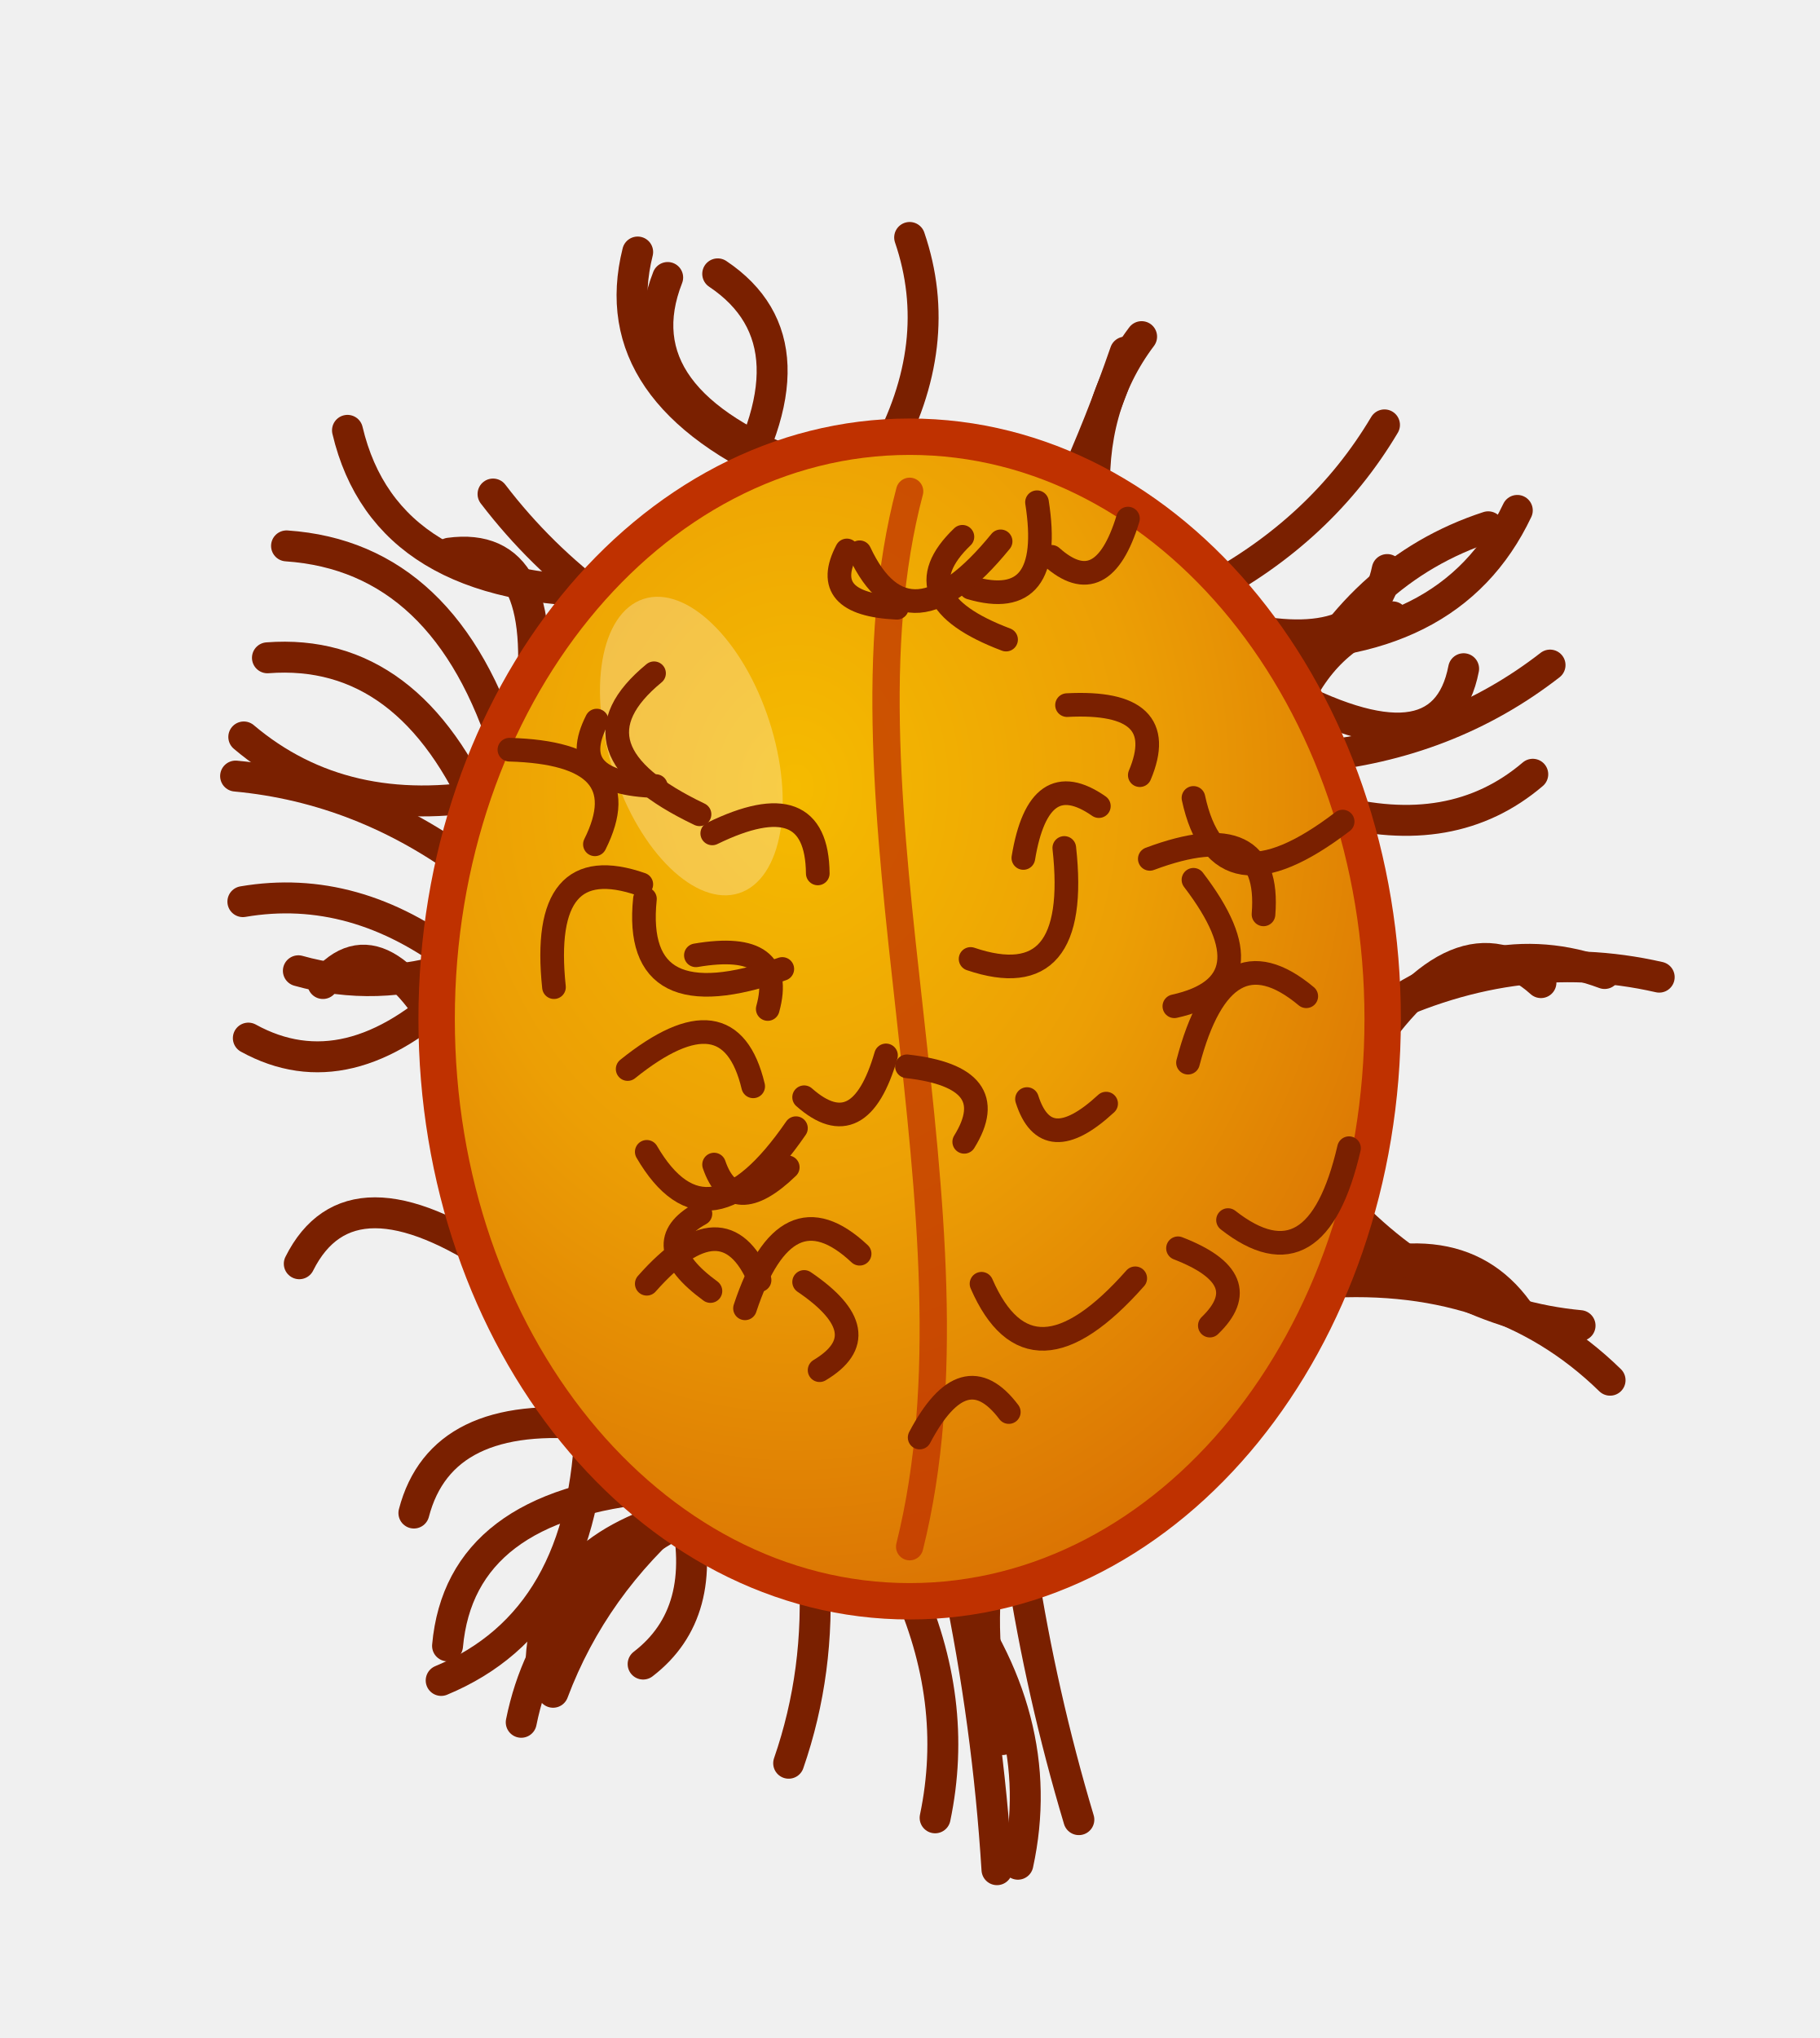
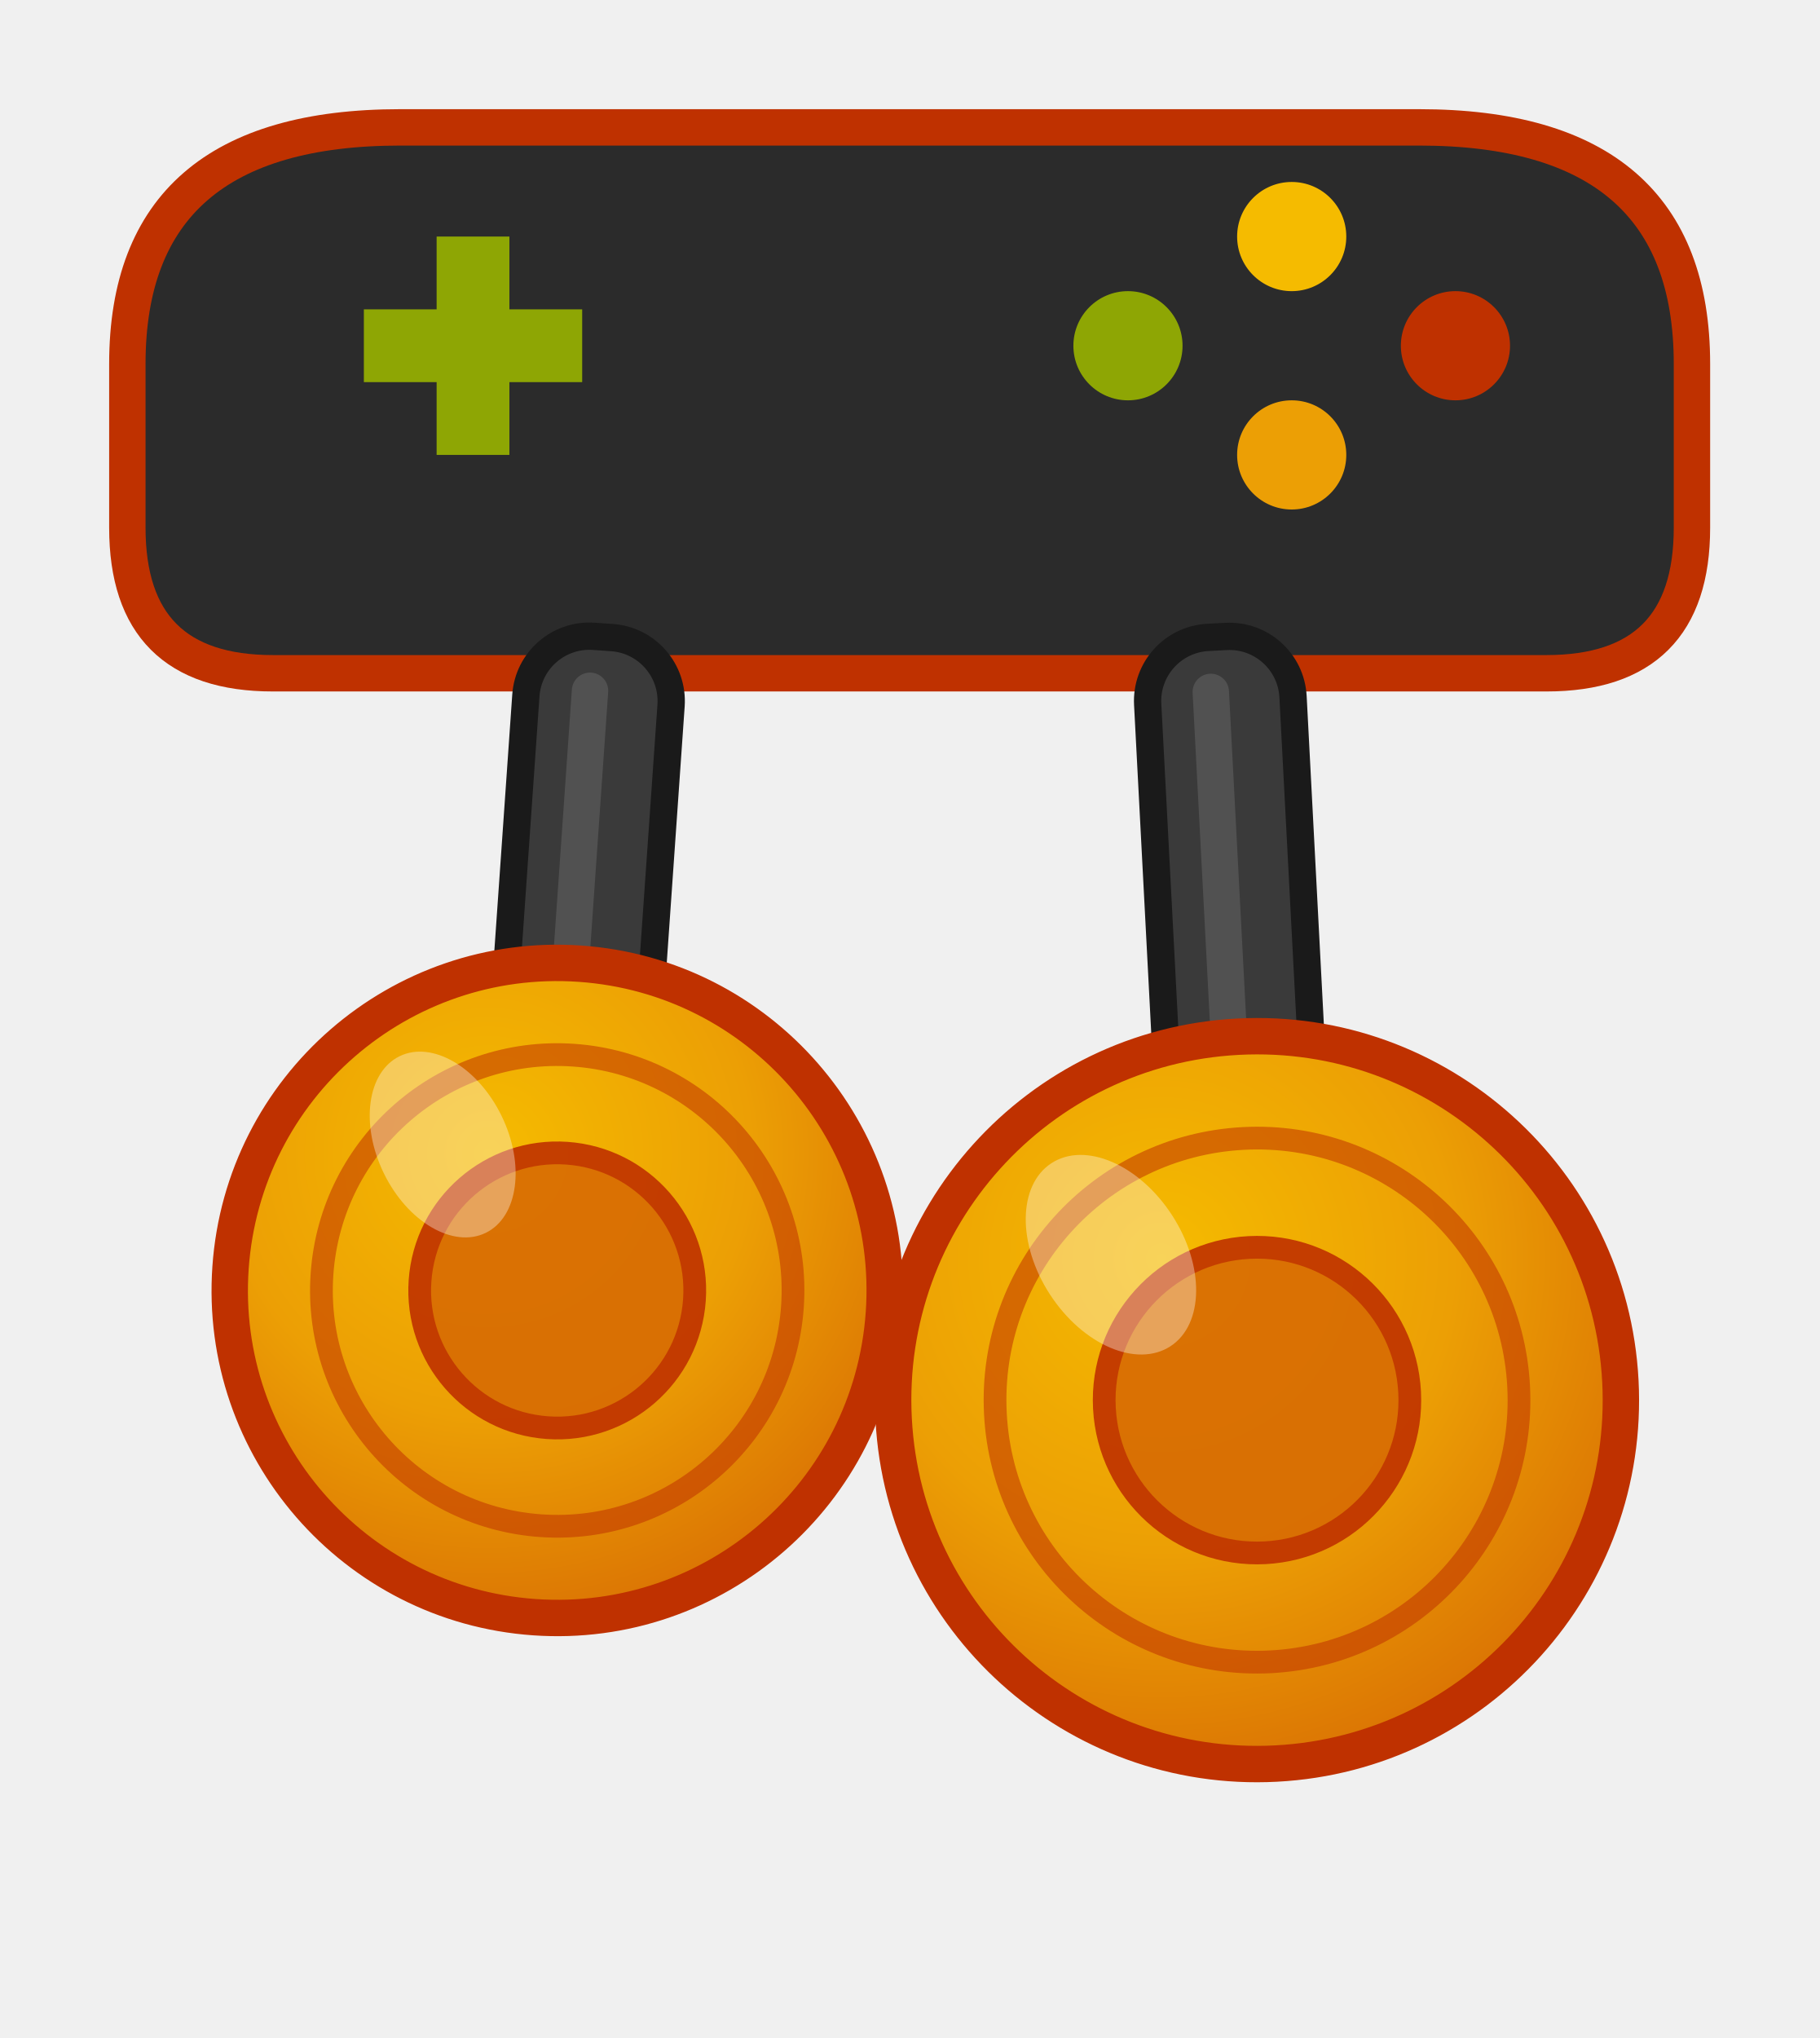
<svg xmlns="http://www.w3.org/2000/svg" viewBox="0 0 200 224" role="img" aria-label="GlaGla Jeux">
  <defs>
-     <radialGradient id="skin" cx="38%" cy="30%" r="80%">
+     <radialGradient id="capA" cx="38%" cy="30%" r="80%">
      <stop offset="0" stop-color="#F5BB00" />
-       <stop offset=".45" stop-color="#EC9F05" />
+       <stop offset=".5" stop-color="#EC9F05" />
+       <stop offset="1" stop-color="#D76A03" />
+     </radialGradient>
+     <radialGradient id="capB" cx="38%" cy="30%" r="80%">
+       <stop offset="0" stop-color="#F5BB00" />
+       <stop offset=".5" stop-color="#EC9F05" />
      <stop offset="1" stop-color="#D76A03" />
    </radialGradient>
  </defs>
-   <g fill="none" stroke="#7A2000" stroke-width="3.4" stroke-linecap="round">
-     <path d="M150.0 112.0 Q166.2 103.7 182.4 107.4" />
-     <path d="M112.3 172.1 Q114.5 186.3 118.6 200.0" />
-     <path d="M76.1 166.5 Q60.3 174.4 57.3 189.3" />
-     <path d="M51.8 95.5 Q39.9 86.6 25.9 85.3" />
-     <path d="M120.4 55.4 Q119.7 44.7 125.5 37.0" />
-     <path d="M86.9 52.2 Q66.2 43.3 70.1 27.7" />
-     <path d="M79.8 55.3 Q90.4 37.8 78.9 30.1" />
-     <path d="M117.6 54.0 Q121.0 46.5 123.7 38.7" />
-     <path d="M144.3 83.2 Q159.2 81.8 170.4 73.1" />
-     <path d="M55.8 83.0 Q49.1 61.2 31.5 60.0" />
-     <path d="M65.3 156.6 Q48.5 154.8 45.5 166.3" />
-     <path d="M75.3 165.9 Q78.0 177.3 70.7 182.9" />
-     <path d="M55.0 138.9 Q38.5 127.7 32.9 138.9" />
-     <path d="M53.2 90.1 Q45.1 71.1 29.4 72.3" />
-     <path d="M146.6 134.3 Q154.9 140.1 164.3 142.6" />
-     <path d="M50.1 108.6 Q38.2 120.1 27.3 114.1" />
-     <path d="M142.0 78.4 Q145.5 69.9 153.1 67.8" />
-     <path d="M72.1 163.5 Q50.6 165.4 49.2 180.9" />
-     <path d="M50.2 106.2 Q41.3 109.1 32.8 106.7" />
-     <path d="M89.5 172.6 Q90.2 183.7 86.7 193.8" />
-     <path d="M75.2 165.8 Q65.2 174.3 60.8 186.0" />
-     <path d="M105.3 173.7 Q108.6 189.5 109.6 205.5" />
-     <path d="M132.6 65.0 Q145.3 58.3 152.2 46.7" />
-     <path d="M50.3 105.7 Q39.0 97.0 26.7 99.1" />
-     <path d="M146.4 89.0 Q159.7 92.6 168.5 85.1" />
-     <path d="M99.6 174.0 Q105.5 186.9 102.8 199.8" />
-     <path d="M75.7 166.2 Q60.2 170.1 59.5 182.2" />
-     <path d="M135.9 68.9 Q150.5 72.3 152.5 62.6" />
-     <path d="M144.2 141.1 Q160.4 134.2 167.3 144.7" />
-     <path d="M144.1 141.1 Q164.3 139.3 177.0 151.7" />
-     <path d="M66.3 66.2 Q59.4 61.1 54.2 54.3" />
-     <path d="M58.3 77.8 Q60.5 59.3 49.4 60.8" />
-     <path d="M137.4 70.9 Q159.4 71.7 166.8 56.1" />
-     <path d="M141.8 78.0 Q149.2 62.6 163.6 57.9" />
-     <path d="M149.9 116.1 Q160.5 100.0 169.4 108.0" />
-     <path d="M150.0 112.6 Q163.3 102.1 176.4 107.0" />
-     <path d="M97.2 50.1 Q104.0 37.8 100.0 26.1" />
-     <path d="M103.8 173.8 Q115.4 188.8 111.9 204.9" />
-     <path d="M64.9 156.1 Q64.4 178.1 48.5 184.7" />
-     <path d="M50.1 116.2 Q42.0 100.3 35.5 108.1" />
-     <path d="M67.4 65.0 Q42.4 65.1 38.2 47.3" />
-     <path d="M140.5 75.6 Q158.6 85.4 160.9 73.5" />
-     <path d="M54.1 87.3 Q37.8 90.3 26.8 81.0" />
-     <path d="M108.5 173.1 Q107.5 182.5 110.2 191.2" />
-     <path d="M147.3 132.0 Q158.7 144.3 173.7 145.7" />
-     <path d="M88.8 51.6 Q68.1 44.0 73.4 30.5" />
+   <path d="M14 40 Q14 14 44 14 H156 Q186 14 186 40 V58 Q186 74 170 74 H30 Q14 74 14 58 Z" fill="#2b2b2b" stroke="#BF3100" stroke-width="4" />
+   <path d="M40 34h8v-8h8v8h8v8h-8v8h-8v-8h-8z" fill="#8EA604" />
+   <circle cx="142" cy="26" r="6" fill="#F5BB00" />
+   <circle cx="160" cy="38" r="6" fill="#BF3100" />
+   <circle cx="124" cy="38" r="6" fill="#8EA604" />
+   <circle cx="142" cy="50" r="6" fill="#EC9F05" />
+   <g transform="rotate(4 66 74)">
+     <rect x="58" y="70" width="16" height="50" rx="7" fill="#3a3a3a" stroke="#1a1a1a" stroke-width="3" />
+     <rect x="63" y="74" width="4" height="32" rx="2" fill="#fff" opacity=".12" />
+     <circle cx="66" cy="142" r="36" fill="url(#capA)" stroke="#BF3100" stroke-width="4" />
+     <circle cx="66" cy="142" r="25.92" fill="none" stroke="#BF3100" stroke-width="2.5" opacity=".55" />
+     <circle cx="66" cy="142" r="15.12" fill="#D76A03" stroke="#BF3100" stroke-width="2.5" opacity=".9" />
+     <ellipse cx="52.32" cy="126.88" rx="7.2" ry="10.8" fill="#fff" opacity=".35" transform="rotate(-30 52.32 126.88)" />
  </g>
-   <ellipse cx="100" cy="112" rx="52" ry="64" fill="url(#skin)" stroke="#BF3100" stroke-width="4" />
-   <path d="M100 54 C 91 88, 109 134, 100 170" fill="none" stroke="#BF3100" stroke-width="3" stroke-linecap="round" opacity=".75" />
-   <ellipse cx="76" cy="82" rx="9" ry="17" fill="#fff" opacity=".28" transform="rotate(-18 76 82)" />
-   <g fill="none" stroke="#7A2000" stroke-width="2.6" stroke-linecap="round">
-     <path d="M133.0 145.7 Q138.3 140.6 129.5 137.2" />
-     <path d="M106.7 105.4 Q118.8 109.5 117.0 93.2" />
-     <path d="M143.6 109.5 Q134.5 101.9 130.6 116.8" />
-     <path d="M120.8 88.6 Q114.2 84.0 112.5 94.3" />
-     <path d="M125.3 85.2 Q128.8 76.9 117.3 77.5" />
-     <path d="M107.9 141.1 Q113.3 153.5 124.8 140.5" />
-     <path d="M71.9 74.0 Q61.8 82.3 76.9 89.5" />
-     <path d="M89.9 96.0 Q89.8 86.0 78.3 91.6" />
-     <path d="M105.8 59.0 Q98.7 65.8 110.6 70.3" />
-     <path d="M82.8 119.4 Q80.2 108.5 69.0 117.5" />
-     <path d="M70.5 97.2 Q59.3 93.3 60.9 108.5" />
-     <path d="M90.1 150.6 Q96.8 146.6 88.4 140.9" />
-     <path d="M94.5 137.8 Q86.4 130.2 81.9 143.8" />
-     <path d="M135.0 134.1 Q144.7 141.7 148.3 126.2" />
-     <path d="M131.2 87.7 Q134.0 100.7 147.6 90.3" />
-     <path d="M93.1 60.5 Q90.0 66.4 98.6 66.8" />
-     <path d="M112.9 120.8 Q115.0 127.4 121.6 121.3" />
-     <path d="M65.6 79.2 Q62.1 86.1 72.1 86.4" />
-     <path d="M110.9 155.2 Q106.0 148.7 101.1 158.0" />
-     <path d="M129.1 110.6 Q140.0 108.2 131.2 96.7" />
-     <path d="M77.0 133.4 Q71.0 136.7 78.1 141.9" />
-     <path d="M115.6 61.2 Q121.2 66.2 124.0 57.0" />
-     <path d="M84.4 110.9 Q86.5 103.3 76.5 105.0" />
-     <path d="M106.0 125.5 Q110.4 118.4 99.7 117.2" />
-     <path d="M70.9 98.8 Q69.5 112.3 86.0 106.5" />
-     <path d="M78.5 128.0 Q80.6 134.1 86.6 128.3" />
-     <path d="M88.4 120.6 Q94.5 126.0 97.4 116.0" />
-     <path d="M106.7 64.6 Q115.9 67.3 114.0 55.2" />
-     <path d="M138.9 100.5 Q139.8 89.4 126.4 94.4" />
-     <path d="M83.5 140.7 Q79.6 131.5 71.1 141.1" />
-     <path d="M65.4 92.8 Q70.4 82.8 56.0 82.4" />
-     <path d="M94.5 60.7 Q99.8 72.0 110.0 59.5" />
-     <path d="M71.1 126.6 Q77.8 138.1 87.5 124.0" />
+   <g transform="rotate(-3 134 74)">
+     <rect x="126" y="70" width="16" height="58" rx="7" fill="#3a3a3a" stroke="#1a1a1a" stroke-width="3" />
+     <rect x="131" y="74" width="4" height="40" rx="2" fill="#fff" opacity=".12" />
+     <circle cx="134" cy="154" r="40" fill="url(#capB)" stroke="#BF3100" stroke-width="4" />
+     <circle cx="134" cy="154" r="28.8" fill="none" stroke="#BF3100" stroke-width="2.5" opacity=".55" />
+     <circle cx="134" cy="154" r="16.8" fill="#D76A03" stroke="#BF3100" stroke-width="2.5" opacity=".9" />
+     <ellipse cx="118.8" cy="137.2" rx="8" ry="12" fill="#fff" opacity=".35" transform="rotate(-30 118.8 137.2)" />
  </g>
</svg>
